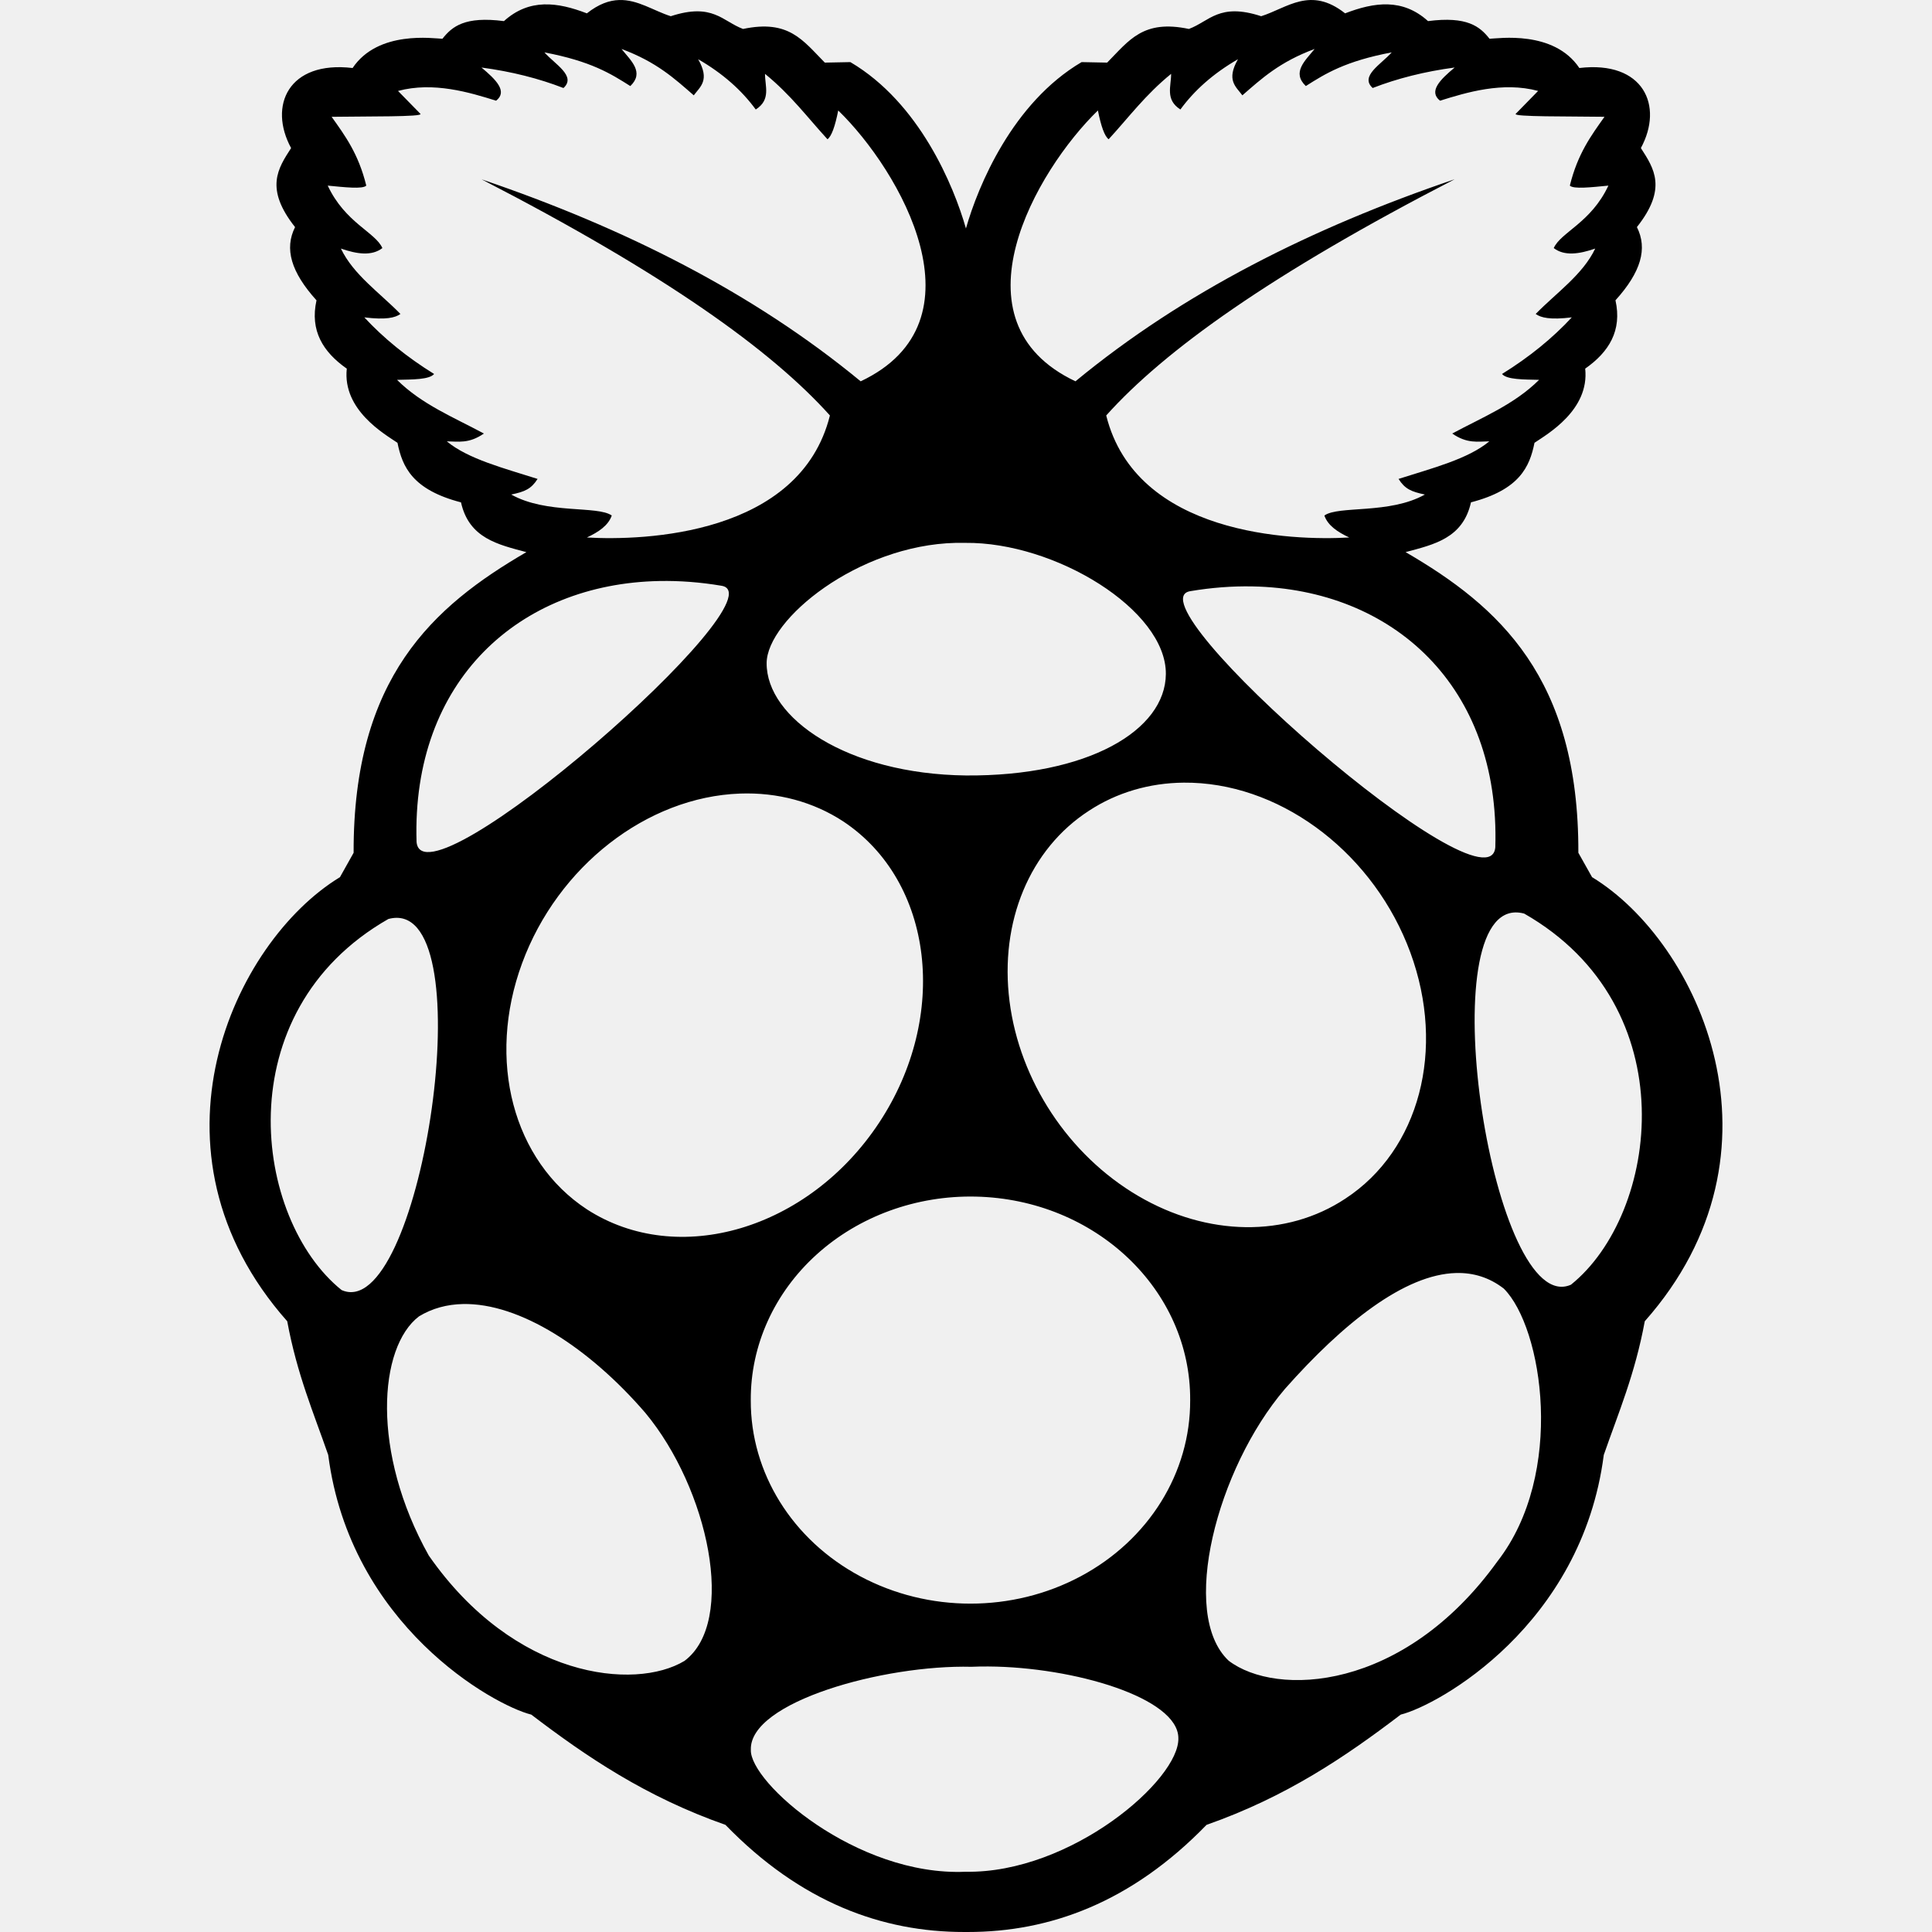
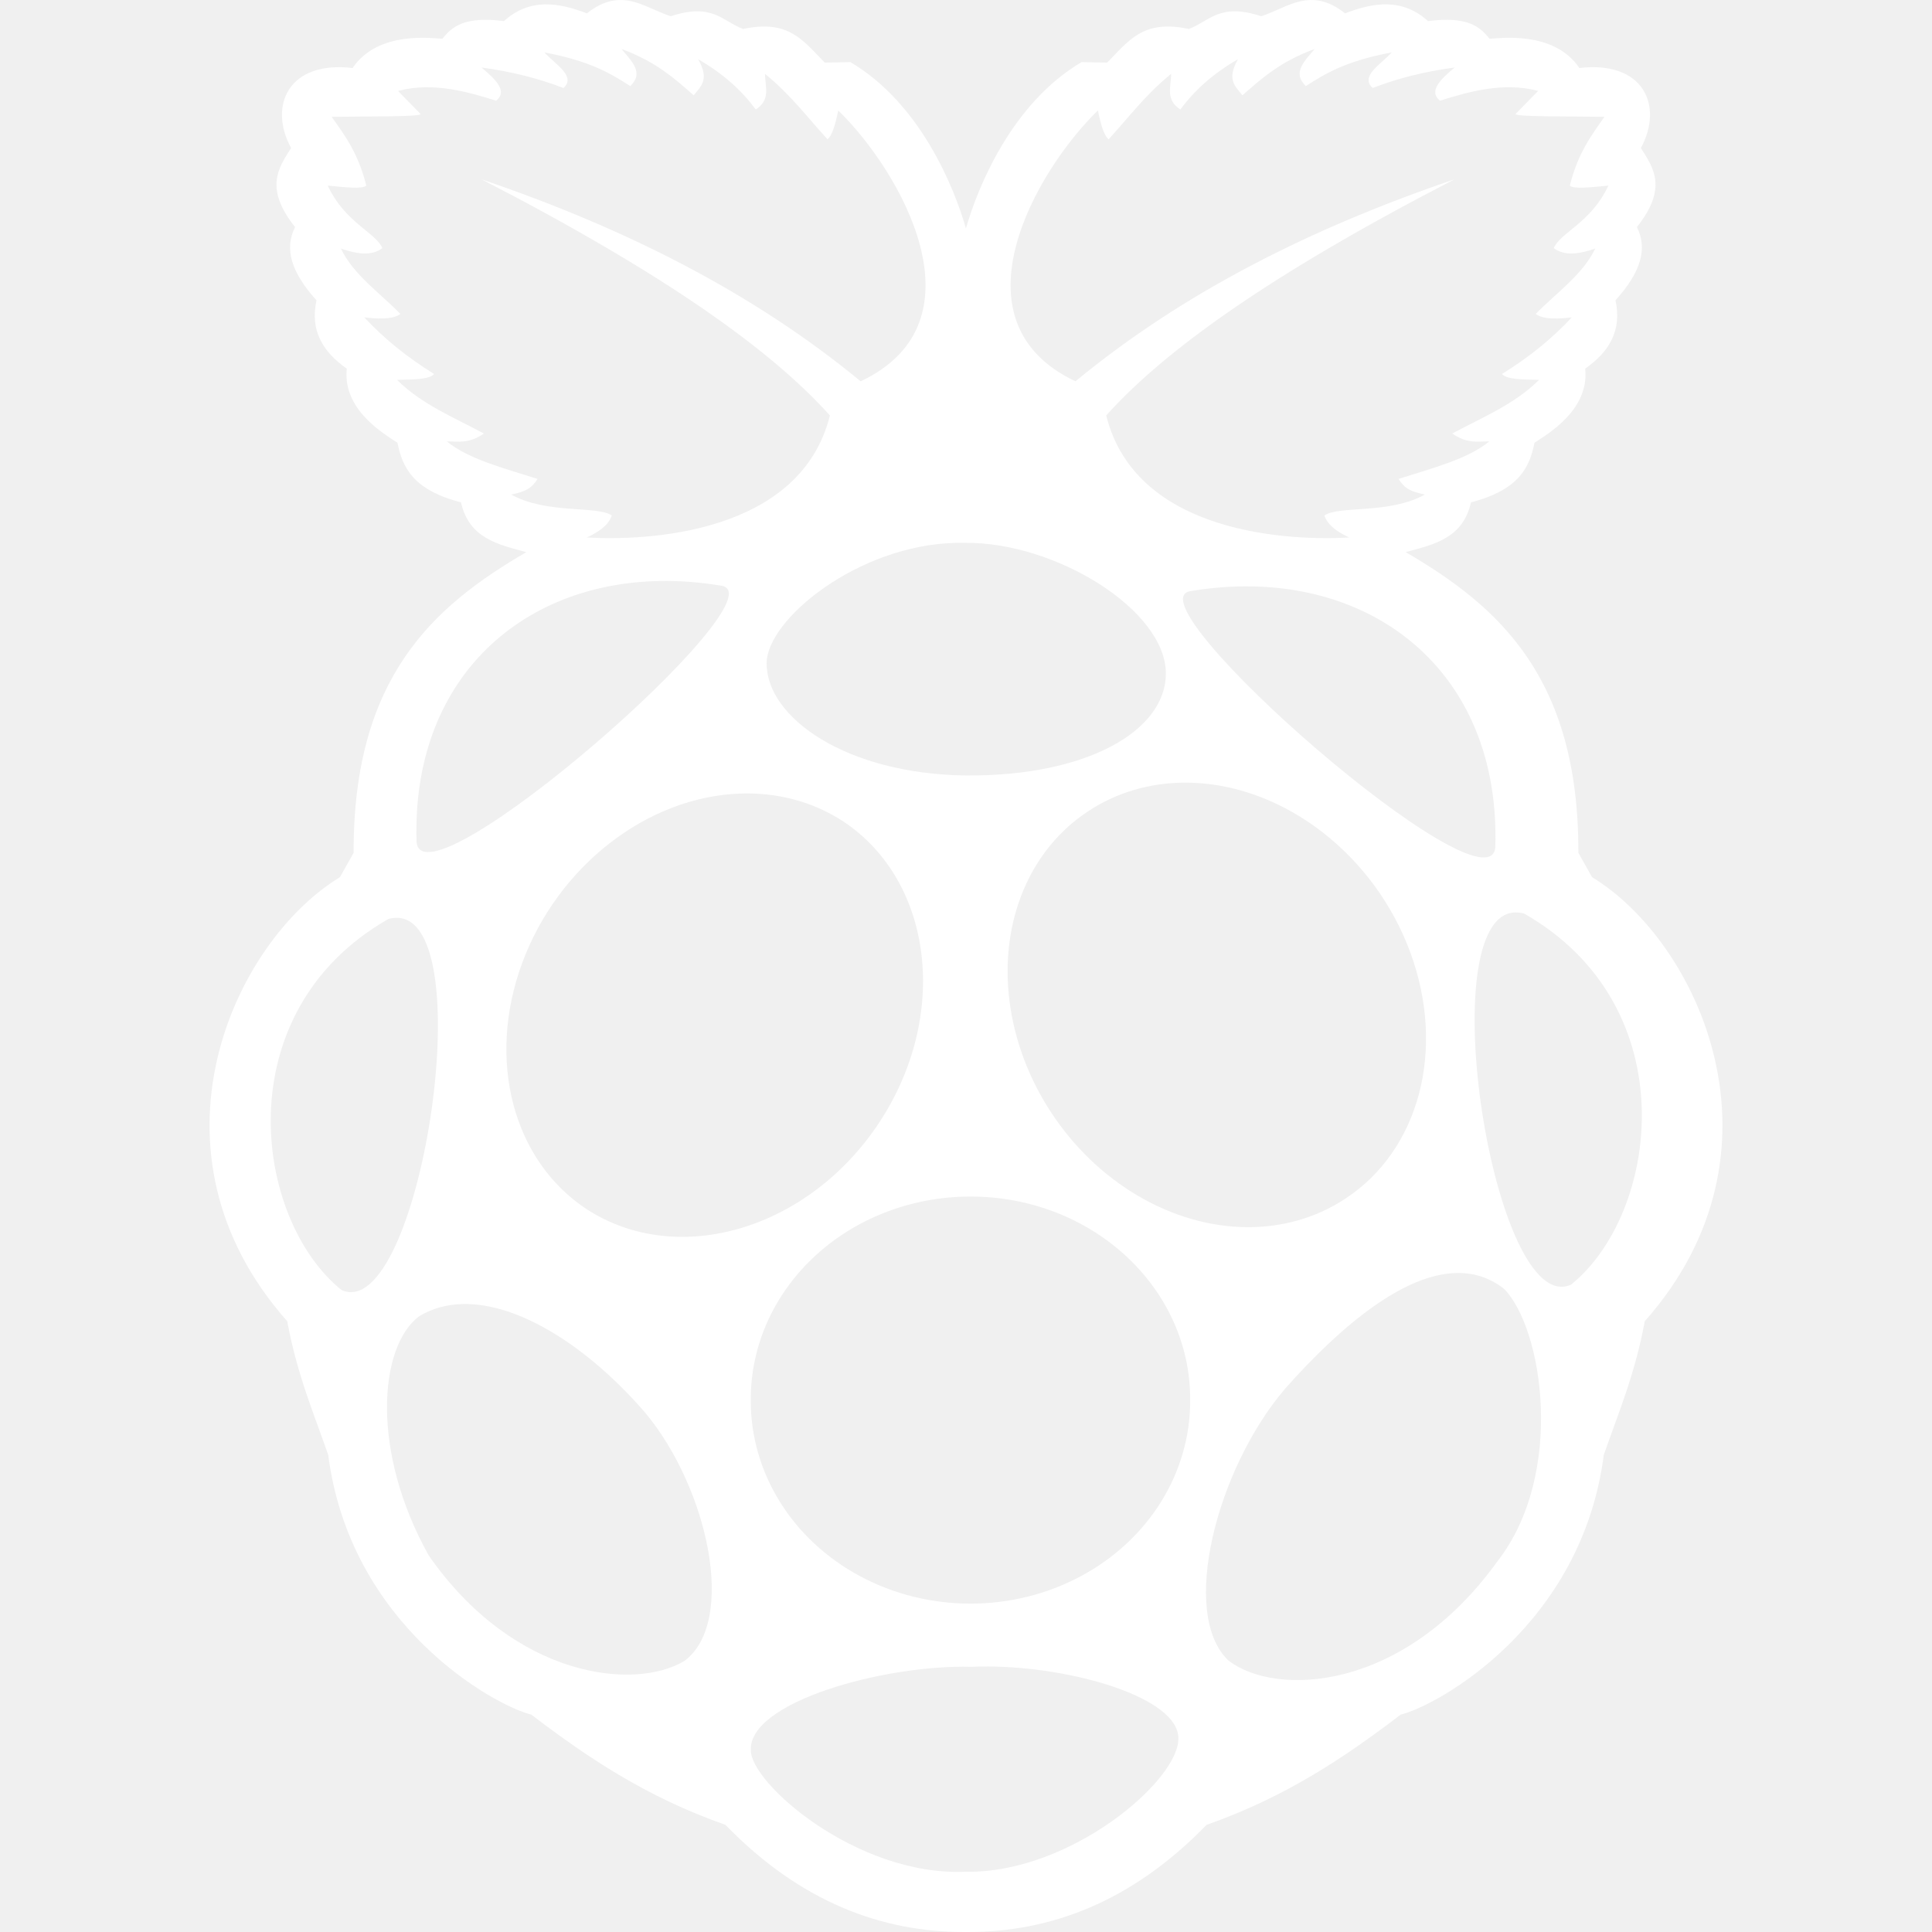
- <svg xmlns="http://www.w3.org/2000/svg" width="512" height="512" id="svg3037" version="1.1">
-   <g style="display:inline">
-     <path d="M 164.057 0.006 L 164.066 0.008 C 161.477 0.088 158.688 1.044 155.525 3.539 C 147.778 0.552 140.266 -0.486 133.549 5.596 C 123.176 4.25 119.806 7.028 117.252 10.27 C 114.975 10.222 100.213 7.927 93.443 18.025 C 76.431 16.012 71.054 28.032 77.146 39.24 C 73.672 44.619 70.072 49.934 78.197 60.188 C 75.323 65.899 77.106 72.094 83.877 79.592 C 82.09 87.62 85.602 93.283 91.902 97.697 C 90.724 108.684 101.978 115.071 105.338 117.348 C 106.628 123.749 109.316 129.791 122.17 133.131 C 124.29 142.671 132.016 144.318 139.496 146.32 C 114.772 160.692 93.569 179.6 93.713 225.996 L 90.092 232.457 C 61.742 249.697 36.234 305.11 76.119 350.148 C 78.724 364.247 83.094 374.373 86.984 385.58 C 92.803 430.741 130.777 451.888 140.793 454.389 C 155.47 465.568 171.101 476.177 192.254 483.607 C 212.195 504.173 233.798 512.011 255.52 511.998 C 255.838 511.998 256.162 512.002 256.48 511.998 C 278.202 512.012 299.805 504.174 319.746 483.607 C 340.899 476.177 356.53 465.568 371.207 454.389 C 381.223 451.888 419.197 430.741 425.016 385.58 C 428.906 374.373 433.276 364.247 435.881 350.148 C 475.765 305.106 450.259 249.691 421.908 232.451 L 418.281 225.99 C 418.425 179.598 397.222 160.69 372.498 146.314 C 379.979 144.313 387.705 142.665 389.824 133.125 C 402.678 129.784 405.368 123.743 406.658 117.342 C 410.019 115.066 421.27 108.678 420.092 97.691 C 426.392 93.277 429.904 87.612 428.117 79.584 C 434.888 72.086 436.672 65.893 433.797 60.182 C 441.923 49.932 438.317 44.617 434.848 39.238 C 440.935 28.03 435.563 16.01 418.545 18.023 C 411.778 7.925 397.02 10.22 394.738 10.268 C 392.184 7.026 388.814 4.248 378.441 5.594 C 371.724 -0.488 364.214 0.549 356.467 3.537 C 347.267 -3.722 341.178 2.097 334.225 4.297 C 323.086 0.657 320.541 5.644 315.068 7.674 C 302.922 5.107 299.231 10.696 293.408 16.594 L 286.633 16.459 C 268.312 27.256 259.211 49.241 255.984 60.543 C 252.757 49.239 243.677 27.254 225.359 16.459 L 218.586 16.594 C 212.756 10.696 209.065 5.107 196.918 7.674 C 191.445 5.644 188.905 0.657 177.76 4.297 C 173.196 2.853 168.999 -0.148 164.057 0.006 z M 348.385 12.977 C 345.841 16.122 342.287 19.192 346.057 22.805 C 351.252 19.511 356.479 16.222 368.818 13.881 C 366.038 17.028 360.29 20.175 363.775 23.322 C 370.299 20.793 377.515 18.957 385.502 17.891 C 381.678 21.084 378.488 24.212 381.623 26.686 C 388.604 24.505 398.221 21.567 407.619 24.098 L 401.67 30.178 C 401.01 30.991 415.585 30.81 425.207 30.953 C 421.696 35.905 418.116 40.685 416.025 49.189 C 416.979 50.17 421.747 49.625 426.242 49.189 C 421.632 59.042 413.627 61.528 411.758 65.744 C 414.574 67.909 418.482 67.345 422.752 65.873 C 419.433 72.814 412.472 77.57 406.973 83.203 C 408.363 84.205 410.791 84.804 416.543 84.109 C 411.462 89.592 405.324 94.604 398.049 99.111 C 399.337 100.623 403.767 100.563 407.877 100.664 C 401.287 107.212 392.806 110.607 384.857 114.891 C 388.82 117.639 391.652 116.996 394.686 116.959 C 389.064 121.648 379.504 124.088 370.629 126.918 C 372.317 129.581 374.005 130.309 377.613 131.057 C 368.22 136.334 354.765 133.92 350.971 136.617 C 351.887 139.27 354.47 140.996 357.566 142.438 C 342.444 143.329 301.086 141.878 293.158 110.104 C 308.639 92.835 336.897 72.57 385.498 47.508 C 347.684 60.356 313.565 77.483 285.01 101.051 C 251.438 85.183 274.581 45.161 290.959 29.271 C 291.789 33.467 292.73 36.12 293.805 36.902 C 299.138 31.099 303.494 25.157 310.359 19.572 C 310.382 22.852 308.729 26.411 312.816 29.014 C 316.497 23.987 321.472 19.499 328.078 15.691 C 324.896 21.262 327.532 22.955 329.242 25.264 C 334.288 20.872 339.081 16.422 348.385 12.977 z M 164.713 12.98 C 174.017 16.426 178.81 20.874 183.855 25.266 C 185.566 22.957 188.201 21.266 185.02 15.695 C 191.625 19.503 196.601 23.991 200.281 29.018 C 204.368 26.415 202.716 22.856 202.738 19.576 C 209.603 25.161 213.96 31.103 219.293 36.906 C 220.367 36.124 221.308 33.471 222.139 29.275 C 238.517 45.165 261.659 85.187 228.088 101.055 C 199.532 77.504 165.431 60.381 127.643 47.535 C 176.217 72.582 204.461 92.845 219.936 110.104 C 212.008 141.878 170.65 143.329 155.527 142.438 C 158.624 140.996 161.207 139.27 162.123 136.617 C 158.328 133.92 144.874 136.334 135.48 131.057 C 139.089 130.309 140.777 129.581 142.465 126.918 C 133.59 124.088 124.03 121.648 118.408 116.959 C 121.442 116.996 124.274 117.639 128.236 114.891 C 120.287 110.607 111.807 107.212 105.217 100.664 C 109.327 100.563 113.757 100.623 115.045 99.111 C 107.77 94.604 101.632 89.592 96.551 84.109 C 102.302 84.804 104.73 84.205 106.121 83.203 C 100.622 77.57 93.66 72.814 90.342 65.873 C 94.612 67.345 98.52 67.909 101.336 65.744 C 99.467 61.528 91.461 59.042 86.852 49.189 C 91.347 49.625 96.115 50.17 97.068 49.189 C 94.982 40.688 91.4 35.909 87.889 30.957 C 97.51 30.814 112.088 30.993 111.428 30.18 L 105.479 24.102 C 114.877 21.571 124.493 24.509 131.475 26.689 C 134.609 24.216 131.42 21.088 127.596 17.895 C 135.583 18.961 142.799 20.797 149.322 23.326 C 152.808 20.179 147.06 17.032 144.279 13.885 C 156.619 16.226 161.845 19.515 167.041 22.809 C 170.811 19.195 167.257 16.126 164.713 12.98 z M 253.291 143.865 C 254.127 143.846 254.964 143.847 255.803 143.869 L 255.803 143.867 C 279.608 143.605 309.083 161.631 308.965 178.613 C 308.861 193.603 288.265 205.739 255.986 205.508 C 224.378 205.131 203.091 190.259 203.166 175.734 C 203.226 164.154 227.39 144.451 253.291 143.865 z M 174.793 153.973 C 180.115 153.873 185.615 154.288 191.234 155.236 C 207.795 158.019 111.871 241.779 110.393 223.094 C 109.072 180.449 137.54 154.667 174.793 153.973 z M 331.869 155.404 C 369.12 156.098 397.592 181.875 396.271 224.523 C 394.793 243.209 298.867 159.448 315.428 156.666 C 321.046 155.717 326.548 155.305 331.869 155.404 z M 313.711 207.41 A 61.614 52.22 55.966 0 1 315.99 207.441 A 61.614 52.22 55.966 0 1 356.547 317.643 A 61.614 52.22 55.966 1 1 288.611 214.838 A 61.614 52.22 55.966 0 1 313.711 207.41 z M 196.117 210.303 A 52.22 61.614 34.034 0 1 223.496 217.699 A 52.22 61.614 34.034 0 1 155.561 320.504 A 52.22 61.614 34.034 0 1 196.117 210.303 z M 401.609 241.803 C 402.34 241.791 403.112 241.891 403.926 242.109 C 447.145 266.789 439.636 321.705 416.324 340.457 C 395.794 349.577 378.959 242.178 401.609 241.803 z M 105.24 243.234 C 127.888 243.608 111.056 350.999 90.525 341.879 C 67.214 323.129 59.705 268.219 102.924 243.539 C 103.738 243.321 104.51 243.222 105.24 243.234 z M 258.578 317.111 A 58.223 53.689 0 0 1 315.408 371.068 A 58.223 53.689 0 1 1 198.963 371.068 A 58.223 53.689 0 0 1 258.578 317.111 z M 385.873 337.361 C 390.421 337.243 394.677 338.519 398.516 341.488 C 408.852 351.788 414.916 390.573 396.82 413.797 C 371.899 448.376 338.161 449.723 325.594 440.092 C 312.45 427.695 322.484 389.202 340.502 368.098 L 340.502 368.092 C 355.965 350.632 372.23 337.717 385.873 337.361 z M 122.689 345.582 C 137.697 345.274 156.118 357.133 171.049 374.457 L 171.047 374.457 C 187.7 394.52 195.292 429.768 181.395 440.158 C 168.247 448.09 136.319 444.824 113.625 412.223 C 98.32 384.866 100.291 357.028 111.037 348.85 C 114.552 346.708 118.487 345.668 122.689 345.582 z M 261.91 441.635 C 284.631 441.775 312.22 449.958 312.277 460.598 C 312.666 471.618 283.813 496.517 255.889 496.035 C 226.969 497.283 198.611 472.345 198.982 463.701 C 198.55 451.028 234.197 441.133 257.441 441.715 C 258.903 441.651 260.395 441.625 261.91 441.635 z " />
-   </g>
+ <svg xmlns="http://www.w3.org/2000/svg" width="512" height="512" fill="#fff" version="1.1">
+   <path d="M 164.057 0.006 L 164.066 0.008 C 161.477 0.088 158.688 1.044 155.525 3.539 C 147.778 0.552 140.266 -0.486 133.549 5.596 C 123.176 4.25 119.806 7.028 117.252 10.27 C 114.975 10.222 100.213 7.927 93.443 18.025 C 76.431 16.012 71.054 28.032 77.146 39.24 C 73.672 44.619 70.072 49.934 78.197 60.188 C 75.323 65.899 77.106 72.094 83.877 79.592 C 82.09 87.62 85.602 93.283 91.902 97.697 C 90.724 108.684 101.978 115.071 105.338 117.348 C 106.628 123.749 109.316 129.791 122.17 133.131 C 124.29 142.671 132.016 144.318 139.496 146.32 C 114.772 160.692 93.569 179.6 93.713 225.996 L 90.092 232.457 C 61.742 249.697 36.234 305.11 76.119 350.148 C 78.724 364.247 83.094 374.373 86.984 385.58 C 92.803 430.741 130.777 451.888 140.793 454.389 C 155.47 465.568 171.101 476.177 192.254 483.607 C 212.195 504.173 233.798 512.011 255.52 511.998 C 255.838 511.998 256.162 512.002 256.48 511.998 C 278.202 512.012 299.805 504.174 319.746 483.607 C 340.899 476.177 356.53 465.568 371.207 454.389 C 381.223 451.888 419.197 430.741 425.016 385.58 C 428.906 374.373 433.276 364.247 435.881 350.148 C 475.765 305.106 450.259 249.691 421.908 232.451 L 418.281 225.99 C 418.425 179.598 397.222 160.69 372.498 146.314 C 379.979 144.313 387.705 142.665 389.824 133.125 C 402.678 129.784 405.368 123.743 406.658 117.342 C 410.019 115.066 421.27 108.678 420.092 97.691 C 426.392 93.277 429.904 87.612 428.117 79.584 C 434.888 72.086 436.672 65.893 433.797 60.182 C 441.923 49.932 438.317 44.617 434.848 39.238 C 440.935 28.03 435.563 16.01 418.545 18.023 C 411.778 7.925 397.02 10.22 394.738 10.268 C 392.184 7.026 388.814 4.248 378.441 5.594 C 371.724 -0.488 364.214 0.549 356.467 3.537 C 347.267 -3.722 341.178 2.097 334.225 4.297 C 323.086 0.657 320.541 5.644 315.068 7.674 C 302.922 5.107 299.231 10.696 293.408 16.594 L 286.633 16.459 C 268.312 27.256 259.211 49.241 255.984 60.543 C 252.757 49.239 243.677 27.254 225.359 16.459 L 218.586 16.594 C 212.756 10.696 209.065 5.107 196.918 7.674 C 191.445 5.644 188.905 0.657 177.76 4.297 C 173.196 2.853 168.999 -0.148 164.057 0.006 z M 348.385 12.977 C 345.841 16.122 342.287 19.192 346.057 22.805 C 351.252 19.511 356.479 16.222 368.818 13.881 C 366.038 17.028 360.29 20.175 363.775 23.322 C 370.299 20.793 377.515 18.957 385.502 17.891 C 381.678 21.084 378.488 24.212 381.623 26.686 C 388.604 24.505 398.221 21.567 407.619 24.098 L 401.67 30.178 C 401.01 30.991 415.585 30.81 425.207 30.953 C 421.696 35.905 418.116 40.685 416.025 49.189 C 416.979 50.17 421.747 49.625 426.242 49.189 C 421.632 59.042 413.627 61.528 411.758 65.744 C 414.574 67.909 418.482 67.345 422.752 65.873 C 419.433 72.814 412.472 77.57 406.973 83.203 C 408.363 84.205 410.791 84.804 416.543 84.109 C 411.462 89.592 405.324 94.604 398.049 99.111 C 399.337 100.623 403.767 100.563 407.877 100.664 C 401.287 107.212 392.806 110.607 384.857 114.891 C 388.82 117.639 391.652 116.996 394.686 116.959 C 389.064 121.648 379.504 124.088 370.629 126.918 C 372.317 129.581 374.005 130.309 377.613 131.057 C 368.22 136.334 354.765 133.92 350.971 136.617 C 351.887 139.27 354.47 140.996 357.566 142.438 C 342.444 143.329 301.086 141.878 293.158 110.104 C 308.639 92.835 336.897 72.57 385.498 47.508 C 347.684 60.356 313.565 77.483 285.01 101.051 C 251.438 85.183 274.581 45.161 290.959 29.271 C 291.789 33.467 292.73 36.12 293.805 36.902 C 299.138 31.099 303.494 25.157 310.359 19.572 C 310.382 22.852 308.729 26.411 312.816 29.014 C 316.497 23.987 321.472 19.499 328.078 15.691 C 324.896 21.262 327.532 22.955 329.242 25.264 C 334.288 20.872 339.081 16.422 348.385 12.977 z M 164.713 12.98 C 174.017 16.426 178.81 20.874 183.855 25.266 C 185.566 22.957 188.201 21.266 185.02 15.695 C 191.625 19.503 196.601 23.991 200.281 29.018 C 204.368 26.415 202.716 22.856 202.738 19.576 C 209.603 25.161 213.96 31.103 219.293 36.906 C 220.367 36.124 221.308 33.471 222.139 29.275 C 238.517 45.165 261.659 85.187 228.088 101.055 C 199.532 77.504 165.431 60.381 127.643 47.535 C 176.217 72.582 204.461 92.845 219.936 110.104 C 212.008 141.878 170.65 143.329 155.527 142.438 C 158.624 140.996 161.207 139.27 162.123 136.617 C 158.328 133.92 144.874 136.334 135.48 131.057 C 139.089 130.309 140.777 129.581 142.465 126.918 C 133.59 124.088 124.03 121.648 118.408 116.959 C 121.442 116.996 124.274 117.639 128.236 114.891 C 120.287 110.607 111.807 107.212 105.217 100.664 C 109.327 100.563 113.757 100.623 115.045 99.111 C 107.77 94.604 101.632 89.592 96.551 84.109 C 102.302 84.804 104.73 84.205 106.121 83.203 C 100.622 77.57 93.66 72.814 90.342 65.873 C 94.612 67.345 98.52 67.909 101.336 65.744 C 99.467 61.528 91.461 59.042 86.852 49.189 C 91.347 49.625 96.115 50.17 97.068 49.189 C 94.982 40.688 91.4 35.909 87.889 30.957 C 97.51 30.814 112.088 30.993 111.428 30.18 L 105.479 24.102 C 114.877 21.571 124.493 24.509 131.475 26.689 C 134.609 24.216 131.42 21.088 127.596 17.895 C 135.583 18.961 142.799 20.797 149.322 23.326 C 152.808 20.179 147.06 17.032 144.279 13.885 C 156.619 16.226 161.845 19.515 167.041 22.809 C 170.811 19.195 167.257 16.126 164.713 12.98 z M 253.291 143.865 C 254.127 143.846 254.964 143.847 255.803 143.869 L 255.803 143.867 C 279.608 143.605 309.083 161.631 308.965 178.613 C 308.861 193.603 288.265 205.739 255.986 205.508 C 224.378 205.131 203.091 190.259 203.166 175.734 C 203.226 164.154 227.39 144.451 253.291 143.865 z M 174.793 153.973 C 180.115 153.873 185.615 154.288 191.234 155.236 C 207.795 158.019 111.871 241.779 110.393 223.094 C 109.072 180.449 137.54 154.667 174.793 153.973 z M 331.869 155.404 C 369.12 156.098 397.592 181.875 396.271 224.523 C 394.793 243.209 298.867 159.448 315.428 156.666 C 321.046 155.717 326.548 155.305 331.869 155.404 z M 313.711 207.41 A 61.614 52.22 55.966 0 1 315.99 207.441 A 61.614 52.22 55.966 0 1 356.547 317.643 A 61.614 52.22 55.966 1 1 288.611 214.838 A 61.614 52.22 55.966 0 1 313.711 207.41 z M 196.117 210.303 A 52.22 61.614 34.034 0 1 223.496 217.699 A 52.22 61.614 34.034 0 1 155.561 320.504 A 52.22 61.614 34.034 0 1 196.117 210.303 z M 401.609 241.803 C 402.34 241.791 403.112 241.891 403.926 242.109 C 447.145 266.789 439.636 321.705 416.324 340.457 C 395.794 349.577 378.959 242.178 401.609 241.803 z M 105.24 243.234 C 127.888 243.608 111.056 350.999 90.525 341.879 C 67.214 323.129 59.705 268.219 102.924 243.539 C 103.738 243.321 104.51 243.222 105.24 243.234 z M 258.578 317.111 A 58.223 53.689 0 0 1 315.408 371.068 A 58.223 53.689 0 1 1 198.963 371.068 A 58.223 53.689 0 0 1 258.578 317.111 z M 385.873 337.361 C 390.421 337.243 394.677 338.519 398.516 341.488 C 408.852 351.788 414.916 390.573 396.82 413.797 C 371.899 448.376 338.161 449.723 325.594 440.092 C 312.45 427.695 322.484 389.202 340.502 368.098 L 340.502 368.092 C 355.965 350.632 372.23 337.717 385.873 337.361 z M 122.689 345.582 C 137.697 345.274 156.118 357.133 171.049 374.457 L 171.047 374.457 C 187.7 394.52 195.292 429.768 181.395 440.158 C 168.247 448.09 136.319 444.824 113.625 412.223 C 98.32 384.866 100.291 357.028 111.037 348.85 C 114.552 346.708 118.487 345.668 122.689 345.582 z M 261.91 441.635 C 284.631 441.775 312.22 449.958 312.277 460.598 C 312.666 471.618 283.813 496.517 255.889 496.035 C 226.969 497.283 198.611 472.345 198.982 463.701 C 198.55 451.028 234.197 441.133 257.441 441.715 C 258.903 441.651 260.395 441.625 261.91 441.635 z " />
</svg>
